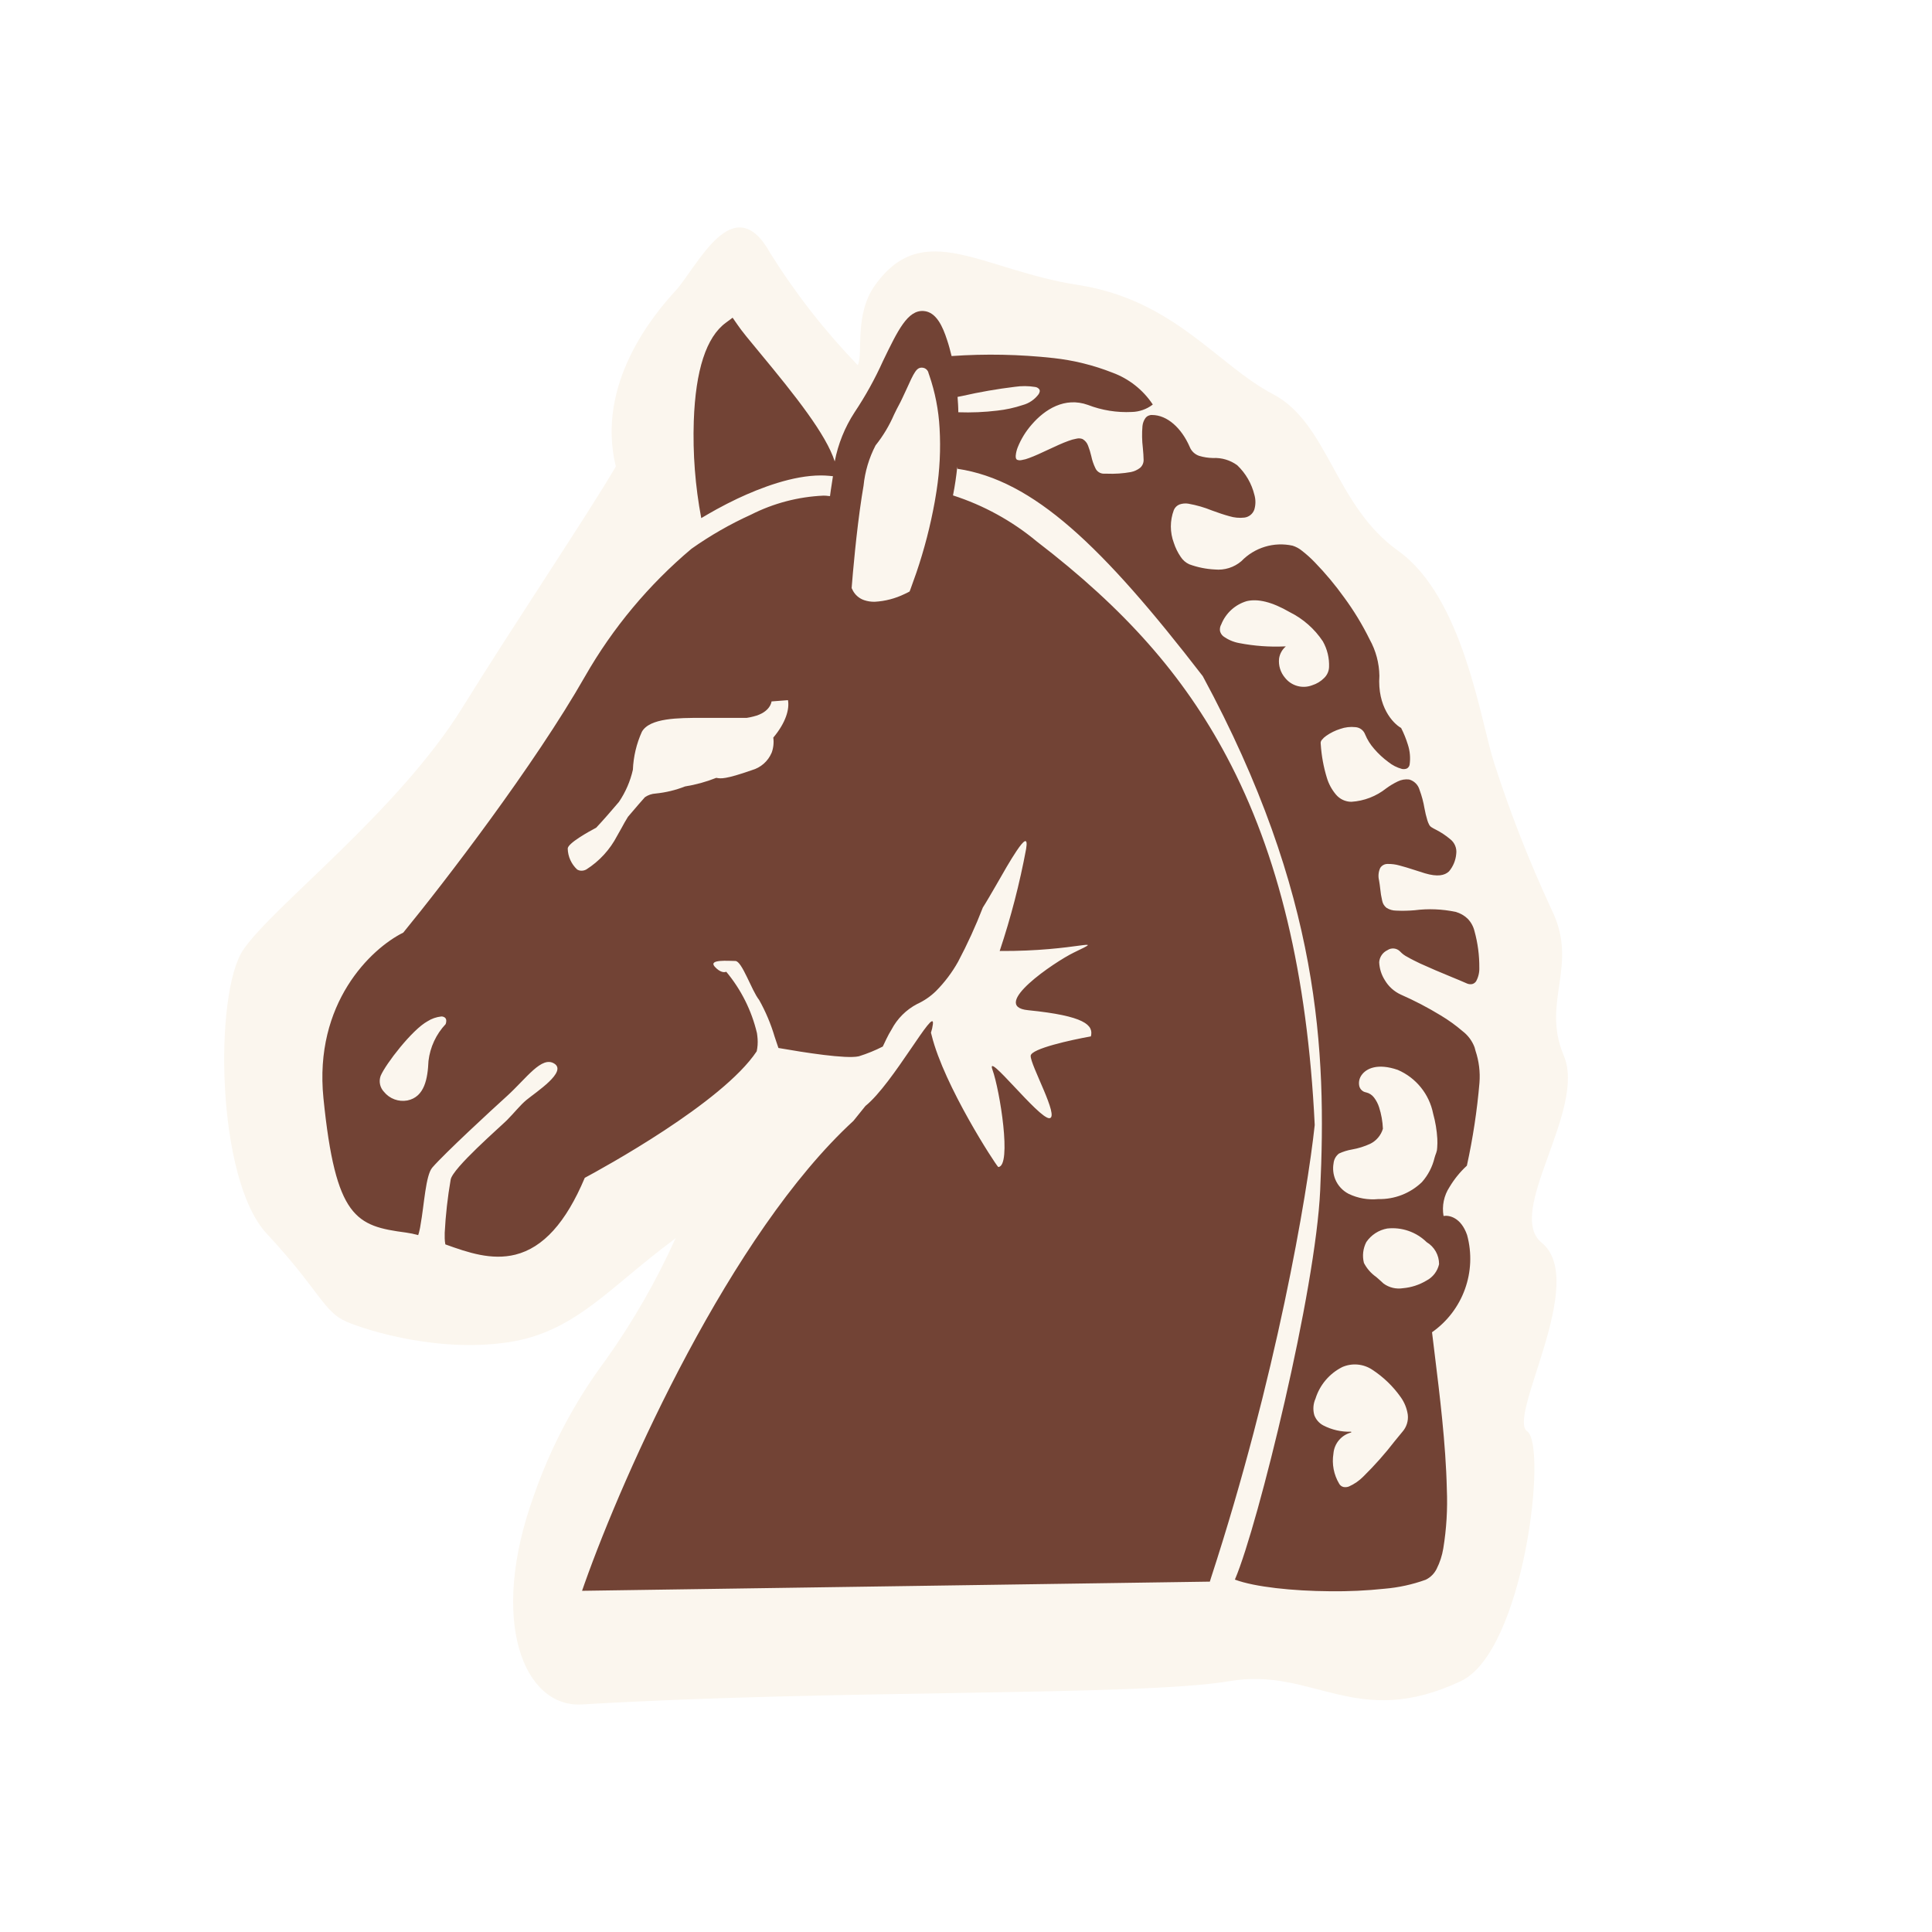
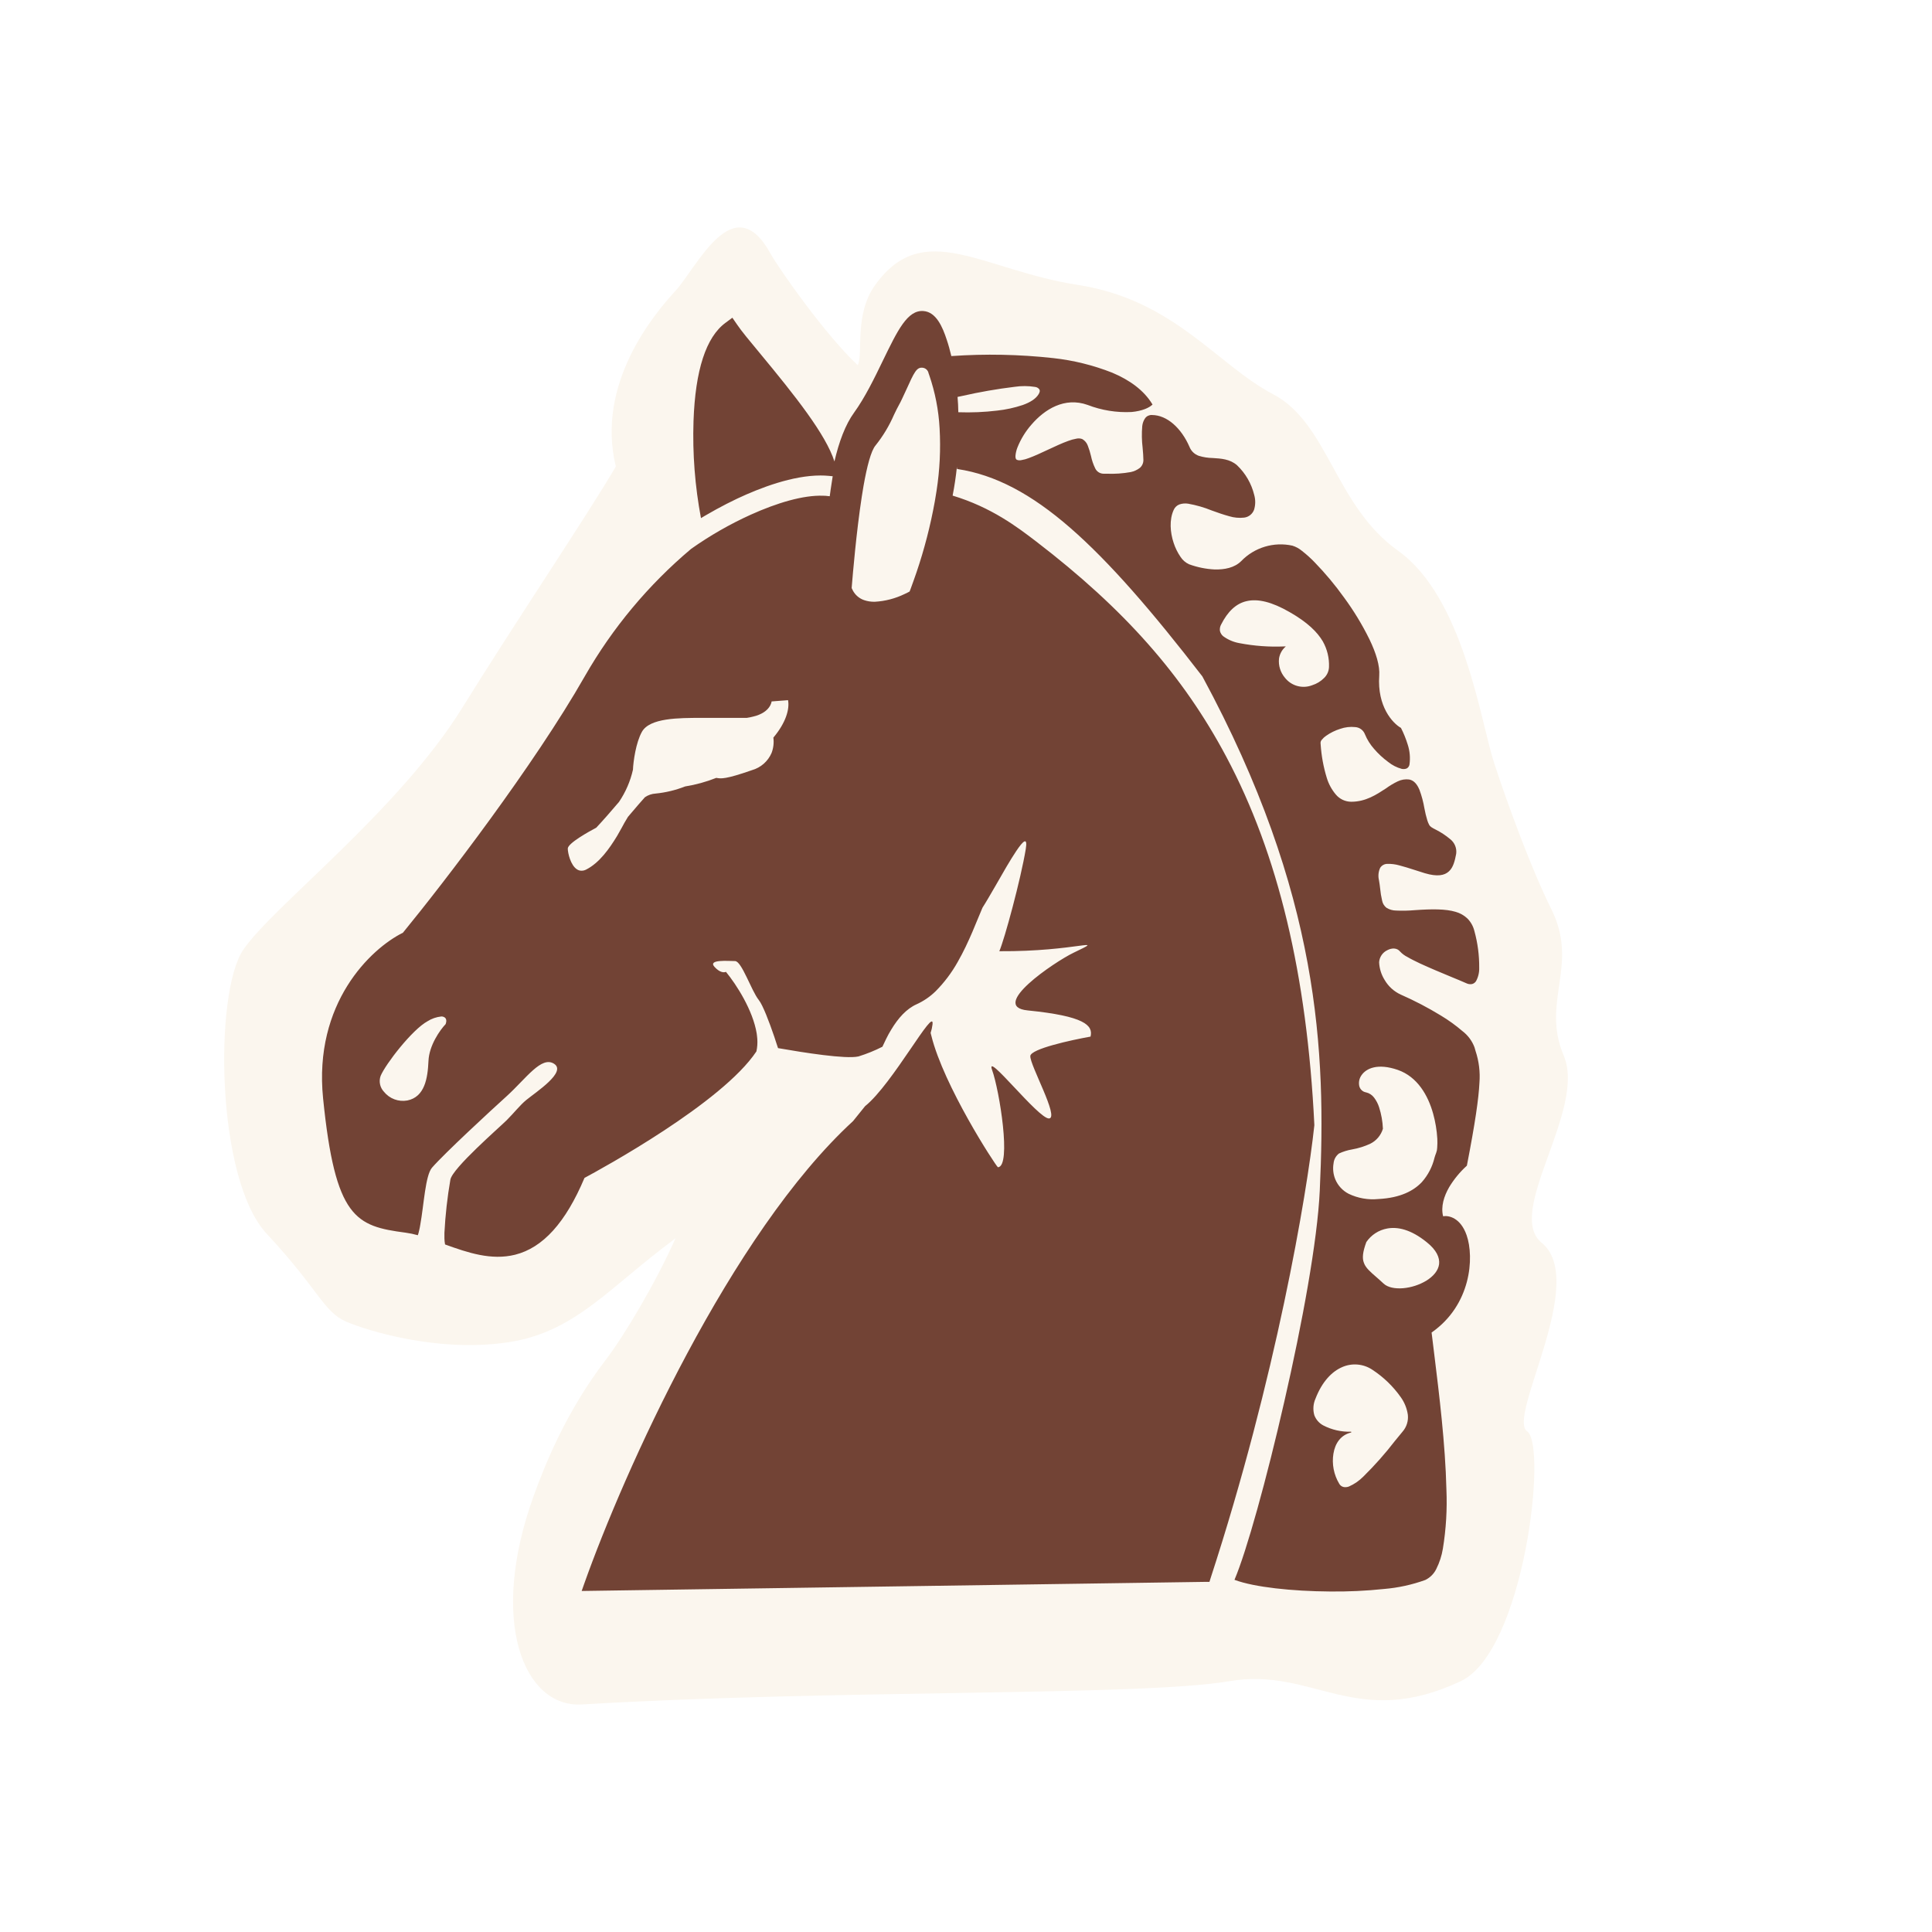
- <svg width="200" height="200" fill="none" viewbox="0 0 200 200">
+ <svg xmlns="http://www.w3.org/2000/svg" width="570" height="570" viewBox="0 0 570 570">
  <g id="Group_112" data-name="Group 112" transform="translate(-105 -1030)">
-     <g id="KNIGHT" transform="translate(128.181 1053.509)">
-       <path id="Path_4283" data-name="Path 4283" d="M24.684,49.746c5.409-8.736,12.94-19.92,15.886-24.963-2.1-8.578,3.955-15.769,6.156-18.165,2.253-2.449,6.025-10.831,9.849-3.89a70.614,70.614,0,0,0,9.037,11.564c.6-1.192-.406-5.239,1.807-8.3,5.016-6.981,11.08-1.532,21.007,0s14.433,8.3,20.169,11.3,6.391,11.538,12.953,16.214c6.81,4.859,8.552,17.759,9.954,22A131.561,131.561,0,0,0,137.4,70.57c2.947,5.894-1.087,9.574,1.3,15.192s-6.142,16.24-2.279,19.383c4.859,3.955-3.628,18.047-1.506,19.514s-.327,22.788-6.876,25.866c-10.87,5.108-15.232-1.493-23.967,0-9.168,1.572-40.757.838-67.016,2.41-5.985.354-9.692-8.578-4.977-21.61a52.041,52.041,0,0,1,7.465-14.079,74.671,74.671,0,0,0,7.229-12.612,2.672,2.672,0,0,1-.354.3c-6.352,4.715-9.94,9.273-16.5,10.425-7.282,1.27-14.93-1.061-17.222-2.043-2.4-1.022-2.829-3.287-8.251-9.1C-.842,98.571-1.025,79.279,2,74.813S18.044,60.472,24.684,49.746Z" transform="translate(0 0)" fill="#fbf6ee" />
-       <g id="Group_111" data-name="Group 111" transform="translate(10.153 8.683)">
-         <path id="Path_4284" data-name="Path 4284" d="M195.856,154.551l-.026-.039h0l.026.039h0l.013-.026a66.329,66.329,0,0,0,1.3-8.565,8.365,8.365,0,0,0-.406-3.3c-.039-.118-.065-.236-.1-.367a3.768,3.768,0,0,0-1.244-1.676,16.347,16.347,0,0,0-2.253-1.624,34.712,34.712,0,0,0-4.139-2.161,3.722,3.722,0,0,1-1.663-1.506,3.762,3.762,0,0,1-.576-1.847,1.493,1.493,0,0,1,.851-1.244,1.022,1.022,0,0,1,1.323.144,2.631,2.631,0,0,0,.76.563c.354.21.812.432,1.3.668,1,.458,2.174.956,3.2,1.375.616.249,1.166.485,1.585.668a.949.949,0,0,0,.6.092.688.688,0,0,0,.419-.3,2.732,2.732,0,0,0,.327-1.4,13.825,13.825,0,0,0-.5-3.785,2.778,2.778,0,0,0-.707-1.283,2.9,2.9,0,0,0-1.244-.707,12.759,12.759,0,0,0-4.243-.17,14.181,14.181,0,0,1-1.912.039,1.912,1.912,0,0,1-1-.288,1.222,1.222,0,0,1-.445-.72,9.338,9.338,0,0,1-.21-1.283c-.026-.249-.066-.537-.118-.838a1.96,1.96,0,0,1,.118-1.283.881.881,0,0,1,.747-.419,4.182,4.182,0,0,1,1.244.157c.471.118,1,.288,1.532.458.367.118.733.236,1.113.354,1.283.38,2.03.236,2.488-.2a3.235,3.235,0,0,0,.747-1.807,1.647,1.647,0,0,0-.629-1.532,7.767,7.767,0,0,0-1.519-1,4,4,0,0,1-.419-.236.663.663,0,0,1-.236-.262,2.4,2.4,0,0,1-.183-.445,10.874,10.874,0,0,1-.3-1.244,10.47,10.47,0,0,0-.511-1.912,1.55,1.55,0,0,0-1.074-1.074,2.089,2.089,0,0,0-1.179.2,7.489,7.489,0,0,0-1.2.72,6.441,6.441,0,0,1-3.6,1.388,2.089,2.089,0,0,1-1.6-.747,4.844,4.844,0,0,1-.943-1.742,15.165,15.165,0,0,1-.629-3.431c0-.065-.013-.118-.013-.157a.5.5,0,0,1,.144-.354,1.956,1.956,0,0,1,.445-.406,5.278,5.278,0,0,1,1.441-.707,3.561,3.561,0,0,1,1.572-.183,1.156,1.156,0,0,1,1,.747,5.357,5.357,0,0,0,.943,1.506,8.8,8.8,0,0,0,1.454,1.349,3.862,3.862,0,0,0,1.4.72.866.866,0,0,0,.524-.039.565.565,0,0,0,.288-.406,4.56,4.56,0,0,0-.183-2.069,10.663,10.663,0,0,0-.694-1.716l-.039.026h0l.039-.026v-.013h-.013c-.838-.471-2.462-2.2-2.24-5.4a8.012,8.012,0,0,0-1.008-3.759,28.825,28.825,0,0,0-2.632-4.335,32.052,32.052,0,0,0-3.052-3.654,12.147,12.147,0,0,0-1.31-1.179,2.861,2.861,0,0,0-.982-.537,5.67,5.67,0,0,0-5.3,1.6,3.673,3.673,0,0,1-2.75.864,8.943,8.943,0,0,1-2.646-.537,2.082,2.082,0,0,1-.891-.773,5.681,5.681,0,0,1-.707-1.441,4.837,4.837,0,0,1,0-3.405,1.058,1.058,0,0,1,.589-.576,1.869,1.869,0,0,1,.917-.079,12.064,12.064,0,0,1,2.449.707c.6.223,1.218.432,1.794.589a3.833,3.833,0,0,0,1.545.144,1.256,1.256,0,0,0,1.035-.825,2.7,2.7,0,0,0,.013-1.519,6.312,6.312,0,0,0-1.781-3.078,3.921,3.921,0,0,0-2.515-.747,5.262,5.262,0,0,1-1.428-.223,1.613,1.613,0,0,1-.982-.943c-.838-1.925-2.318-3.287-3.89-3.287a.812.812,0,0,0-.694.327,1.756,1.756,0,0,0-.3.812,11.047,11.047,0,0,0,.039,2.266c.039.458.079.891.079,1.244a1.065,1.065,0,0,1-.367.825,2.33,2.33,0,0,1-.943.432,11.434,11.434,0,0,1-2.5.17h-.314a.963.963,0,0,1-.864-.563,5.351,5.351,0,0,1-.432-1.27,7.758,7.758,0,0,0-.327-1.061,1.283,1.283,0,0,0-.576-.694,1.04,1.04,0,0,0-.616-.039,4.452,4.452,0,0,0-.851.236c-.629.223-1.375.576-2.109.917-.694.327-1.375.642-1.951.851a3.536,3.536,0,0,1-.76.21.808.808,0,0,1-.485-.026c-.1-.052-.157-.183-.144-.419a3.083,3.083,0,0,1,.21-.877,8.171,8.171,0,0,1,1.441-2.344c1.362-1.585,3.431-2.894,5.815-2.043a11.106,11.106,0,0,0,4.558.733,3.691,3.691,0,0,0,2.135-.747l.026-.026-.013-.026-.039.026h0l.039-.026a8.546,8.546,0,0,0-4.165-3.274,23.712,23.712,0,0,0-6.09-1.506,58.834,58.834,0,0,0-10.556-.21c-.144-.589-.288-1.139-.471-1.676-.432-1.336-1.1-2.894-2.423-2.986-1.65-.118-2.659,1.978-4.2,5.16a36.69,36.69,0,0,1-2.96,5.343,14.235,14.235,0,0,0-2.043,5.068c-.891-2.79-4.047-6.771-7.727-11.211-1.035-1.244-1.925-2.318-2.344-2.947l-.5-.72-.707.524c-2.017,1.48-3.13,4.9-3.313,10.176a45.993,45.993,0,0,0,.773,10.045c.262-.157.524-.314.786-.458s.524-.3.786-.445c.707-.393,1.441-.76,2.174-1.113,2.423-1.139,5.75-2.4,8.631-2.4.288,0,.576.013.851.039a1.954,1.954,0,0,0,.275.026c.039,0,.079.013.131.013l-.223,1.454-.013.1-.065.471v.039c-.039,0-.079-.013-.1-.013h-.039a3.572,3.572,0,0,0-.537-.039,18.375,18.375,0,0,0-7.5,1.965,37.468,37.468,0,0,0-6.169,3.536,49.169,49.169,0,0,0-11.014,13.2c-5.239,9.194-14.551,21.322-18.82,26.534-3.353,1.663-9.259,7.308-8.264,17.144,1.257,12.455,3.392,13.228,8.552,13.909a9.363,9.363,0,0,1,1.257.262,4.506,4.506,0,0,0,.144-.537c.039-.17.079-.354.1-.537.38-2.082.524-5.121,1.218-5.92,1.31-1.506,6.09-5.92,7.727-7.4,2.03-1.847,3.6-4.2,4.911-3.353s-1.834,2.894-2.881,3.746c-.655.537-1.244,1.31-2.03,2.1-.72.72-5.632,4.977-5.828,6.156a46.406,46.406,0,0,0-.616,5.5v.589a3.856,3.856,0,0,0,.065.616c2.357.851,4.78,1.676,7.256,1.061,2.868-.72,5.226-3.313,7.177-7.95,1.729-.93,14.249-7.753,17.8-13.1a4.606,4.606,0,0,0,.092-1.283c-.013-.2-.039-.393-.065-.589a15.473,15.473,0,0,0-3.183-6.365c-.17.092-.629.1-1.192-.524-.694-.786,1.441-.589,2.135-.589s1.676,3.052,2.462,4.034a18.491,18.491,0,0,1,1.6,3.785c.065.21.131.406.2.6s.131.406.2.589c2.7.471,7.007,1.153,8.3.864l.052-.013a15.743,15.743,0,0,0,2.449-1q.2-.432.393-.825a10.569,10.569,0,0,1,.511-.93,6.269,6.269,0,0,1,2.646-2.646,6.906,6.906,0,0,0,1.951-1.336,14.018,14.018,0,0,0,2.292-3.038,52.323,52.323,0,0,0,2.567-5.619c.354-.55.838-1.388,1.362-2.292.72-1.27,1.519-2.659,2.135-3.575.733-1.087,1.192-1.493.982-.2a79,79,0,0,1-2.737,10.569c8.028.052,11.263-1.572,7.662.17-1.925.93-8.788,5.553-4.728,5.959,5.88.589,6.8,1.545,6.509,2.711-2.056.367-6.169,1.27-6.234,2-.065.93,3.025,6.4,1.938,6.47s-6.653-7.112-5.894-5.016,2.03,9.993.6,10.071c-.314-.288-5.605-8.421-6.889-13.608-.026-.1-.052-.21-.079-.3a4.411,4.411,0,0,0,.2-.877c.236-1.991-4.126,6.169-6.981,8.461-.118.144-.223.275-.327.406-.354.445-.668.825-.917,1.139-12.7,11.669-23.758,36.422-27.831,47.9l-.262.747,64.593-.943h.393l.118-.38c6.745-20.68,9.967-39.71,10.739-46.874v-.079c-.76-15.533-3.746-28-9.115-38.086-4.479-8.421-10.556-15.284-19.671-22.278a26.055,26.055,0,0,0-8.657-4.754c.2-1,.341-1.991.445-2.973l.013.183h0v.039h.039c3.9.589,7.635,2.567,11.7,6.1s8.447,8.6,13.66,15.363c12.18,22.54,12.822,38.858,12.154,53.226-.236,5.173-1.82,13.791-3.667,21.832s-3.916,15.533-5.147,18.427l-.013.039.039.013.013-.039h0l-.013.039c2.017.747,5.92,1.166,9.823,1.192a48.089,48.089,0,0,0,5.632-.262,16.6,16.6,0,0,0,4.256-.93,2.455,2.455,0,0,0,1.139-1.139,7.292,7.292,0,0,0,.681-2.1,30.022,30.022,0,0,0,.367-6.142c-.1-4.662-.773-10.032-1.218-13.66-.131-1.022-.236-1.9-.314-2.58a9.3,9.3,0,0,0,3.628-10.071c-.629-1.807-1.847-2.069-2.436-1.965a4.165,4.165,0,0,1,.629-3.012A9.865,9.865,0,0,1,195.856,154.551ZM140.967,84.679c-.026.183-.052.367-.092.563s-.065.367-.092.55a50.718,50.718,0,0,1-1.9,7.347c-.2.576-.406,1.153-.616,1.729l-.092.236-.223.118c-.065.039-.17.079-.3.144a8.1,8.1,0,0,1-3.078.8H134.5a3.166,3.166,0,0,1-1-.157,2.086,2.086,0,0,1-1.1-.838,1.681,1.681,0,0,1-.144-.262l-.079-.157.013-.17c.1-1.283.471-5.645,1.035-9.3.026-.2.065-.38.092-.563s.066-.38.092-.563a11.545,11.545,0,0,1,1.244-4.178h0a14.023,14.023,0,0,0,1.912-3.183c.2-.406.367-.76.524-1.035s.432-.877.707-1.467c.864-1.912,1.1-2.423,1.729-2.357a.707.707,0,0,1,.616.576c0,.013.039.1.065.183a20.3,20.3,0,0,1,1.074,5.5A30.7,30.7,0,0,1,140.967,84.679ZM86.183,147.793a2.53,2.53,0,0,1-2.423-.9,1.606,1.606,0,0,1-.341-1.65c.524-1.231,3.261-4.78,4.846-5.645a3.3,3.3,0,0,1,1.428-.5.573.573,0,0,1,.38.118c.157.131.183.367.079.668a6.7,6.7,0,0,0-1.781,3.824C88.291,145.514,87.977,147.426,86.183,147.793Zm90.853-46.926.092-.079H177a20,20,0,0,1-4.689-.341,4,4,0,0,1-1.676-.72,1.02,1.02,0,0,1-.327-.537,1.054,1.054,0,0,1,.131-.681,4.089,4.089,0,0,1,2.646-2.41c1.139-.262,2.58.065,4.44,1.139a8.849,8.849,0,0,1,3.431,3.025,5.008,5.008,0,0,1,.642,2.672,1.658,1.658,0,0,1-.511,1.126,3,3,0,0,1-1.231.747,2.457,2.457,0,0,1-2.816-.773,2.626,2.626,0,0,1-.616-1.991A2.04,2.04,0,0,1,177.035,100.867Zm5.016,83.479a2.46,2.46,0,0,1,1.847-2.187l-.013-.039h0v-.039a5.836,5.836,0,0,1-2.894-.655,1.991,1.991,0,0,1-.917-1.048,2.5,2.5,0,0,1,.118-1.716,5.489,5.489,0,0,1,2.777-3.274,3.258,3.258,0,0,1,3.1.275,10.906,10.906,0,0,1,2.947,2.842,4.149,4.149,0,0,1,.733,1.82,2.28,2.28,0,0,1-.55,1.755c-.236.288-.5.616-.786.956h0a35.953,35.953,0,0,1-3.274,3.693,4.861,4.861,0,0,1-1.48,1.022,1,1,0,0,1-.576.052.694.694,0,0,1-.432-.327A4.628,4.628,0,0,1,182.052,184.346Zm5.121-33.62h0v-.013h0a8.412,8.412,0,0,0-.393-2.213,3.34,3.34,0,0,0-.524-1.008,1.431,1.431,0,0,0-.825-.537.867.867,0,0,1-.707-.668,1.425,1.425,0,0,1,.236-1.113c.5-.72,1.69-1.257,3.746-.55a6.252,6.252,0,0,1,3.667,4.532,12.414,12.414,0,0,1,.432,2.593,7.242,7.242,0,0,1-.013.943,1.622,1.622,0,0,1-.1.524,5.249,5.249,0,0,0-.17.5h0a5.842,5.842,0,0,1-1.31,2.528A6.3,6.3,0,0,1,186.7,158a5.773,5.773,0,0,1-3.065-.537,2.964,2.964,0,0,1-1.388-1.493,3,3,0,0,1-.183-1.663,1.45,1.45,0,0,1,.563-1.022,5.309,5.309,0,0,1,1.349-.419,7.672,7.672,0,0,0,1.886-.589A2.548,2.548,0,0,0,187.172,150.726Zm.065,16.017c-.275-.262-.537-.485-.76-.681a3.989,3.989,0,0,1-1.27-1.454,3.059,3.059,0,0,1,.249-2.161,3.331,3.331,0,0,1,2.161-1.4,5.049,5.049,0,0,1,4.086,1.414,2.636,2.636,0,0,1,1.283,2.279,2.544,2.544,0,0,1-1.31,1.7,5.687,5.687,0,0,1-2.423.786A2.687,2.687,0,0,1,187.238,166.744Zm-44.1-91.783c.157-.026.314-.065.5-.1a53.812,53.812,0,0,1,5.422-.943,6.886,6.886,0,0,1,2.109.013.634.634,0,0,1,.445.262c.065.118.052.262-.079.485a3.034,3.034,0,0,1-1.65,1.126,12.763,12.763,0,0,1-2.632.576,25.934,25.934,0,0,1-4.034.17C143.219,76.009,143.18,75.485,143.141,74.961Zm-19.252,36.854a3.136,3.136,0,0,1-2.03,1.781c-2.763.969-3.222.877-3.628.812-.026,0-.039-.013-.065-.013a15.3,15.3,0,0,1-3.235.891,11.382,11.382,0,0,1-3.038.733,2.183,2.183,0,0,0-1.113.38c-.432.485-.9,1.022-1.375,1.585-.131.144-.249.288-.38.445-.249.393-.471.8-.668,1.166-.17.3-.327.576-.458.812a9.064,9.064,0,0,1-3.183,3.471,1.048,1.048,0,0,1-.5.131.842.842,0,0,1-.458-.131,3.059,3.059,0,0,1-.969-2.161c0-.55,2.2-1.768,2.947-2.161.786-.838,1.6-1.781,2.357-2.672a9.8,9.8,0,0,0,1.441-3.327,10.63,10.63,0,0,1,.93-3.929c.812-1.441,3.8-1.441,6.195-1.441h4.662a6.386,6.386,0,0,0,.694-.144c1.781-.432,1.873-1.559,1.873-1.559l1.7-.131c.17.917-.21,2.318-1.519,3.877A3.254,3.254,0,0,1,123.889,111.816Z" transform="translate(-77.349 -66.064)" fill="#724335" />
-         <path id="Path_4285" data-name="Path 4285" d="M890.8,951.839l.013.052-.013-.092Z" transform="translate(-784.264 -835.797)" fill="#724335" />
+     <g id="Group_32" data-name="Group 32" transform="translate(105 1030)">
+       <rect id="Rectangle_2" data-name="Rectangle 2" width="570" height="570" fill="none" />
+     </g>
+     <g id="KNIGHT" transform="translate(171.14 1097.102)">
+       <path id="Path_4283" data-name="Path 4283" d="M70.3,141.711c15.416-24.9,36.878-56.773,45.276-71.143C109.605,46.12,126.85,25.628,133.121,18.8c6.42-6.98,17.17-30.869,28.069-11.086,2.613,4.7,16.311,24.15,25.755,32.959,1.717-3.4-1.157-14.93,5.151-23.665,14.3-19.895,31.578-4.367,59.871,0S293.1,40.67,309.448,49.218,327.664,82.1,346.364,95.427c19.409,13.848,24.374,50.614,28.368,62.708,4.031,12.318,11.086,31.5,16.8,42.925,8.4,16.8-3.1,27.285,3.7,43.3s-17.506,46.284-6.495,55.242c13.848,11.272-10.339,51.435-4.292,55.616s-.933,64.947-19.6,73.719c-30.981,14.557-43.41-4.255-68.306,0-26.128,4.479-116.158,2.389-191,6.868-17.058,1.008-27.621-24.448-14.184-61.588,3.471-9.593,9.7-25.008,21.276-40.125,5.487-7.167,14.968-23.142,20.6-35.945a7.612,7.612,0,0,1-1.008.858c-18.1,13.437-28.33,26.427-47.031,29.711-20.753,3.621-42.552-3.023-49.084-5.823-6.831-2.911-8.062-9.369-23.515-25.942-15.042-16.088-15.565-71.069-6.943-83.8S51.377,172.281,70.3,141.711Z" transform="translate(-0.026 -0.035)" fill="#fbf6ee" />
+       <g id="Group_111" data-name="Group 111" transform="translate(28.861 24.646)">
+         <path id="Path_4284" data-name="Path 4284" d="M415.093,318.251l-.075-.112h0l.075.112h0l.037-.075c2.464-12.691,3.471-19.783,3.7-24.411a23.839,23.839,0,0,0-1.157-9.406c-.112-.336-.187-.672-.3-1.045a10.739,10.739,0,0,0-3.546-4.778,46.586,46.586,0,0,0-6.42-4.628,98.922,98.922,0,0,0-11.795-6.159,10.608,10.608,0,0,1-4.74-4.292,10.721,10.721,0,0,1-1.642-5.263,4.255,4.255,0,0,1,2.426-3.546c1.344-.709,2.874-.709,3.77.411a7.5,7.5,0,0,0,2.165,1.605c1.008.6,2.314,1.232,3.7,1.9,2.837,1.306,6.2,2.725,9.108,3.919,1.754.709,3.322,1.381,4.516,1.9a2.7,2.7,0,0,0,1.717.261,1.961,1.961,0,0,0,1.194-.859,7.786,7.786,0,0,0,.933-3.994,39.4,39.4,0,0,0-1.418-10.787,7.917,7.917,0,0,0-2.016-3.658,8.269,8.269,0,0,0-3.546-2.016c-2.874-.858-6.868-.858-12.094-.485a40.415,40.415,0,0,1-5.45.112,5.449,5.449,0,0,1-2.837-.821,3.484,3.484,0,0,1-1.269-2.053,26.607,26.607,0,0,1-.6-3.658c-.075-.709-.187-1.53-.336-2.389a5.586,5.586,0,0,1,.336-3.658,2.512,2.512,0,0,1,2.128-1.194,11.92,11.92,0,0,1,3.546.448c1.344.336,2.837.821,4.367,1.306,1.045.336,2.09.672,3.173,1.008,3.658,1.082,5.786.672,7.092-.56,1.307-1.194,1.754-3.21,2.128-5.151a4.693,4.693,0,0,0-1.792-4.367,22.137,22.137,0,0,0-4.33-2.837,11.4,11.4,0,0,1-1.195-.672,1.891,1.891,0,0,1-.672-.747,6.856,6.856,0,0,1-.523-1.269,31,31,0,0,1-.859-3.546,29.84,29.84,0,0,0-1.456-5.45c-.672-1.605-1.6-2.8-3.061-3.061a5.955,5.955,0,0,0-3.359.56,21.342,21.342,0,0,0-3.434,2.053c-2.8,1.829-5.972,3.957-10.265,3.957a5.953,5.953,0,0,1-4.554-2.128,13.808,13.808,0,0,1-2.687-4.964,43.22,43.22,0,0,1-1.792-9.779c0-.187-.037-.336-.037-.448a1.424,1.424,0,0,1,.411-1.008,5.575,5.575,0,0,1,1.269-1.157,15.042,15.042,0,0,1,4.106-2.016,10.15,10.15,0,0,1,4.479-.523,3.294,3.294,0,0,1,2.837,2.128,15.266,15.266,0,0,0,2.687,4.292,25.079,25.079,0,0,0,4.143,3.845,11.005,11.005,0,0,0,3.994,2.053,2.467,2.467,0,0,0,1.493-.112,1.61,1.61,0,0,0,.821-1.157,12.994,12.994,0,0,0-.523-5.9,30.389,30.389,0,0,0-1.978-4.89l-.112.075h0l.112-.075v-.037h-.037c-2.389-1.344-7.017-6.271-6.383-15.378.224-2.911-.933-6.681-2.874-10.713a82.153,82.153,0,0,0-7.5-12.355,91.347,91.347,0,0,0-8.7-10.414,34.62,34.62,0,0,0-3.733-3.359,8.154,8.154,0,0,0-2.8-1.53,16.16,16.16,0,0,0-15.117,4.554c-1.978,1.978-4.927,2.538-7.838,2.464a25.489,25.489,0,0,1-7.54-1.53,5.934,5.934,0,0,1-2.538-2.2,16.191,16.191,0,0,1-2.016-4.106c-1.045-3.135-1.306-6.831,0-9.7a3.015,3.015,0,0,1,1.68-1.642,5.327,5.327,0,0,1,2.613-.224,34.382,34.382,0,0,1,6.98,2.016c1.717.635,3.471,1.232,5.114,1.68a10.925,10.925,0,0,0,4.4.411,3.579,3.579,0,0,0,2.949-2.352,7.7,7.7,0,0,0,.037-4.33,17.99,17.99,0,0,0-5.076-8.772c-2.09-1.829-4.7-1.978-7.167-2.128a15,15,0,0,1-4.069-.634,4.6,4.6,0,0,1-2.8-2.687c-2.389-5.487-6.607-9.369-11.086-9.369a2.313,2.313,0,0,0-1.978.933,5.005,5.005,0,0,0-.859,2.314,31.482,31.482,0,0,0,.112,6.457c.112,1.306.224,2.538.224,3.546a3.035,3.035,0,0,1-1.045,2.352,6.64,6.64,0,0,1-2.687,1.232,32.587,32.587,0,0,1-7.129.485h-.9a2.743,2.743,0,0,1-2.464-1.6,15.251,15.251,0,0,1-1.232-3.621,22.107,22.107,0,0,0-.933-3.023,3.658,3.658,0,0,0-1.642-1.978,2.964,2.964,0,0,0-1.754-.112,12.686,12.686,0,0,0-2.426.672c-1.792.635-3.919,1.642-6.009,2.613-1.978.933-3.919,1.829-5.562,2.426a10.077,10.077,0,0,1-2.165.6,2.3,2.3,0,0,1-1.381-.075c-.3-.149-.448-.523-.411-1.194a8.789,8.789,0,0,1,.6-2.5,23.288,23.288,0,0,1,4.106-6.681c3.882-4.516,9.779-8.249,16.573-5.823a31.653,31.653,0,0,0,12.989,2.09c3.173-.3,5.188-1.269,6.084-2.128l.075-.075-.037-.075-.112.075h0l.112-.075c-2.5-4.143-6.719-7.167-11.87-9.331a67.579,67.579,0,0,0-17.357-4.292,167.675,167.675,0,0,0-30.085-.6c-.411-1.68-.821-3.247-1.344-4.778-1.232-3.807-3.135-8.249-6.905-8.51-4.7-.336-7.577,5.636-11.982,14.706-2.463,5.114-5.3,10.9-8.436,15.229-2.613,3.583-4.479,8.66-5.823,14.445C226,102.507,217,91.16,206.516,78.507c-2.949-3.546-5.487-6.607-6.681-8.4l-1.418-2.053L196.4,69.549c-5.748,4.218-8.921,13.96-9.443,29a131.078,131.078,0,0,0,2.2,28.629c.747-.448,1.493-.9,2.24-1.306s1.493-.858,2.24-1.269c2.016-1.12,4.106-2.165,6.2-3.173,6.905-3.247,16.386-6.831,24.6-6.831.821,0,1.642.037,2.426.112a5.57,5.57,0,0,0,.784.075c.112,0,.224.037.373.037l-.635,4.143-.037.3-.187,1.344v.112c-.112,0-.224-.037-.3-.037h-.112a10.178,10.178,0,0,0-1.53-.112c-5.9-.224-13.7,2.128-21.388,5.6a106.782,106.782,0,0,0-17.581,10.078,140.131,140.131,0,0,0-31.391,37.625c-14.93,26.2-41.469,60.767-53.637,75.622-9.555,4.74-26.389,20.828-23.553,48.86,3.583,35.5,9.667,37.7,24.374,39.64a26.683,26.683,0,0,1,3.583.747,12.841,12.841,0,0,0,.411-1.53c.112-.485.224-1.008.3-1.53,1.082-5.935,1.493-14.594,3.471-16.871,3.733-4.292,17.357-16.871,22.022-21.089,5.786-5.263,10.265-11.982,14-9.555s-5.226,8.249-8.212,10.675c-1.866,1.53-3.546,3.733-5.786,5.972-2.053,2.053-16.05,14.184-16.61,17.543a132.266,132.266,0,0,0-1.754,15.677v1.68a10.991,10.991,0,0,0,.187,1.754c6.719,2.426,13.624,4.778,20.679,3.023,8.174-2.053,14.893-9.443,20.455-22.657,4.927-2.65,40.611-22.1,50.726-37.326a13.128,13.128,0,0,0,.261-3.658c-.037-.56-.112-1.12-.187-1.68-1.12-6.793-5.935-14.333-9.07-18.14-.485.261-1.792.3-3.4-1.493-1.978-2.24,4.106-1.68,6.084-1.68s4.778,8.7,7.017,11.5c1.194,1.493,3.061,6.42,4.554,10.787.187.6.373,1.157.56,1.717q.28.9.56,1.68c7.689,1.344,19.969,3.285,23.665,2.464l.149-.037a44.867,44.867,0,0,0,6.98-2.837q.56-1.232,1.12-2.352a30.128,30.128,0,0,1,1.456-2.65c2.053-3.434,4.516-6.2,7.54-7.54a19.681,19.681,0,0,0,5.561-3.807,39.951,39.951,0,0,0,6.532-8.66c3.4-5.935,5.711-12.355,7.316-16.013,1.008-1.568,2.389-3.957,3.882-6.532,2.053-3.621,4.33-7.577,6.084-10.19,2.09-3.1,3.4-4.255,2.8-.56-1.493,9-6.271,26.613-7.8,30.122,22.881.149,32.1-4.479,21.836.485-5.487,2.65-25.046,15.826-13.475,16.983,16.759,1.68,19.372,4.4,18.551,7.727-5.86,1.045-17.58,3.621-17.767,5.711-.187,2.65,8.622,18.252,5.524,18.439s-18.962-20.268-16.8-14.3,5.786,28.48,1.717,28.7c-.9-.821-15.975-24-19.633-38.782-.075-.3-.149-.6-.224-.858a12.574,12.574,0,0,0,.56-2.5c.672-5.674-11.758,17.58-19.895,24.113-.336.411-.635.784-.933,1.157-1.008,1.269-1.9,2.352-2.613,3.247-36.206,33.257-67.709,103.8-79.318,136.5l-.747,2.128,184.091-2.687h1.12l.336-1.082c19.223-58.938,28.405-113.172,30.607-133.59v-.224c-2.165-44.269-10.675-79.8-25.979-108.544-12.765-24-30.085-43.559-56.064-63.491-5.524-4.218-13.176-10.078-24.672-13.549.56-2.837.97-5.674,1.269-8.473l.037.523h0v.112h.112c11.123,1.68,21.761,7.316,33.332,17.394s24.075,24.523,38.931,43.783c34.713,64.238,36.542,110.746,34.638,151.693-.672,14.744-5.188,39.3-10.451,62.222-5.226,22.955-11.16,44.269-14.669,52.518l-.037.112.112.037.037-.112h0l-.037.112c5.748,2.128,16.871,3.322,27.994,3.4a137.054,137.054,0,0,0,16.05-.747,47.294,47.294,0,0,0,12.131-2.65,7,7,0,0,0,3.247-3.247,20.783,20.783,0,0,0,1.941-5.972,85.564,85.564,0,0,0,1.045-17.506c-.3-13.288-2.2-28.592-3.471-38.931-.373-2.911-.672-5.412-.9-7.353,11.683-8.137,12.616-22.134,10.339-28.7-1.792-5.151-5.263-5.9-6.943-5.6-.709-2.874.261-5.935,1.792-8.585A28.116,28.116,0,0,1,415.093,318.251ZM258.66,119.117c-.075.523-.149,1.045-.261,1.605-.075.523-.187,1.045-.261,1.568a144.547,144.547,0,0,1-5.412,20.94c-.56,1.642-1.157,3.285-1.754,4.927l-.261.672-.635.336c-.187.112-.485.224-.858.411a23.088,23.088,0,0,1-8.772,2.277h-.224a9.025,9.025,0,0,1-2.837-.448,5.945,5.945,0,0,1-3.135-2.389,4.789,4.789,0,0,1-.411-.746l-.224-.448.037-.485c.3-3.658,1.344-16.088,2.949-26.5.075-.56.187-1.082.261-1.605.075-.56.187-1.082.261-1.6,1.008-5.674,2.2-10.339,3.546-11.907h0a39.967,39.967,0,0,0,5.45-9.07c.56-1.157,1.045-2.165,1.493-2.949.448-.747,1.232-2.5,2.016-4.18,2.464-5.45,3.135-6.905,4.927-6.719a2.016,2.016,0,0,1,1.754,1.642c0,.037.112.3.187.523a57.853,57.853,0,0,1,3.061,15.677A87.485,87.485,0,0,1,258.66,119.117ZM102.526,298.991a7.211,7.211,0,0,1-6.905-2.576,4.576,4.576,0,0,1-.97-4.7c1.493-3.509,9.294-13.624,13.811-16.087a9.407,9.407,0,0,1,4.069-1.418,1.632,1.632,0,0,1,1.082.336c.448.373.523,1.045.224,1.9-1.68,1.754-4.89,6.308-5.076,10.9C108.535,292.5,107.639,297.946,102.526,298.991Zm258.93-133.739.261-.224h-.373a57,57,0,0,1-13.363-.97A11.413,11.413,0,0,1,343.2,162a2.907,2.907,0,0,1-.933-1.53,3,3,0,0,1,.373-1.941c1.9-3.733,4.33-6.159,7.54-6.868,3.247-.746,7.353.187,12.654,3.247,5.3,3.023,8.174,5.9,9.779,8.622a14.273,14.273,0,0,1,1.829,7.614,4.724,4.724,0,0,1-1.456,3.21,8.539,8.539,0,0,1-3.509,2.128,7,7,0,0,1-8.025-2.2,7.483,7.483,0,0,1-1.754-5.674A5.815,5.815,0,0,1,361.456,165.252Zm14.3,237.916c.485-3.023,2.165-5.524,5.263-6.233l-.037-.112h0v-.112a16.634,16.634,0,0,1-8.249-1.866,5.674,5.674,0,0,1-2.613-2.986,7.13,7.13,0,0,1,.336-4.89c1.941-5.039,4.852-8.025,7.913-9.331a9.286,9.286,0,0,1,8.846.784,31.083,31.083,0,0,1,8.4,8.1,11.826,11.826,0,0,1,2.09,5.188,6.5,6.5,0,0,1-1.568,5c-.672.821-1.418,1.754-2.24,2.725h0a102.454,102.454,0,0,1-9.331,10.526,13.853,13.853,0,0,1-4.218,2.911,2.844,2.844,0,0,1-1.642.149,1.978,1.978,0,0,1-1.232-.933A13.19,13.19,0,0,1,375.751,403.168Zm14.594-95.816h0v-.037h0a23.974,23.974,0,0,0-1.12-6.308,9.521,9.521,0,0,0-1.493-2.874,4.078,4.078,0,0,0-2.352-1.53,2.472,2.472,0,0,1-2.016-1.9,4.061,4.061,0,0,1,.672-3.173c1.418-2.053,4.815-3.583,10.675-1.568,5.823,2.016,8.958,7.54,10.451,12.915a35.381,35.381,0,0,1,1.232,7.391,20.636,20.636,0,0,1-.037,2.687,4.623,4.623,0,0,1-.3,1.493,14.955,14.955,0,0,0-.485,1.418h0a16.65,16.65,0,0,1-3.733,7.2c-2.352,2.5-6.233,4.666-12.84,5a16.453,16.453,0,0,1-8.734-1.53,8.447,8.447,0,0,1-3.957-4.255,8.545,8.545,0,0,1-.523-4.74,4.133,4.133,0,0,1,1.605-2.911,15.131,15.131,0,0,1,3.845-1.194,21.865,21.865,0,0,0,5.375-1.68A7.263,7.263,0,0,0,390.346,307.352Zm.187,45.65c-.784-.746-1.53-1.381-2.165-1.941-1.829-1.6-3.1-2.687-3.621-4.143-.56-1.418-.373-3.21.709-6.159a9.495,9.495,0,0,1,6.159-3.994c3.023-.56,6.943.224,11.646,4.031,2.949,2.352,3.882,4.591,3.658,6.495-.261,1.941-1.717,3.583-3.733,4.852a16.207,16.207,0,0,1-6.905,2.239C393.929,354.569,391.764,354.159,390.533,353ZM264.856,91.422c.448-.075.9-.187,1.418-.3a153.37,153.37,0,0,1,15.453-2.687,19.624,19.624,0,0,1,6.01.037,1.808,1.808,0,0,1,1.269.747c.187.336.149.746-.224,1.381-.821,1.381-2.5,2.426-4.7,3.21a36.374,36.374,0,0,1-7.5,1.642,73.91,73.91,0,0,1-11.5.485C265.08,94.408,264.968,92.915,264.856,91.422ZM209.987,196.457a8.938,8.938,0,0,1-5.785,5.076c-7.876,2.762-9.182,2.5-10.339,2.314-.075,0-.112-.037-.187-.037a43.613,43.613,0,0,1-9.219,2.538,32.439,32.439,0,0,1-8.66,2.09,6.221,6.221,0,0,0-3.173,1.082c-1.232,1.381-2.575,2.911-3.919,4.516-.373.411-.709.821-1.082,1.269-.709,1.12-1.344,2.277-1.9,3.322-.485.858-.933,1.642-1.306,2.314-2.314,3.807-5.226,7.913-9.07,9.891a2.986,2.986,0,0,1-1.418.373,2.4,2.4,0,0,1-1.306-.373c-1.941-1.194-2.762-4.89-2.762-6.159,0-1.568,6.271-5.039,8.4-6.159,2.24-2.389,4.554-5.076,6.719-7.614a27.925,27.925,0,0,0,4.106-9.481c.112-2.463.859-7.988,2.65-11.2,2.314-4.106,10.824-4.106,17.655-4.106h13.288a18.2,18.2,0,0,0,1.978-.411c5.076-1.232,5.338-4.442,5.338-4.442l4.852-.373c.485,2.613-.6,6.607-4.33,11.048A9.274,9.274,0,0,1,209.987,196.457Z" transform="translate(-77.349 -66.064)" fill="#724335" />
+         <path id="Path_4285" data-name="Path 4285" d="M890.8,951.912l.037.149-.037-.261Z" transform="translate(-587.172 -621.191)" fill="#724335" />
      </g>
    </g>
  </g>
</svg>
